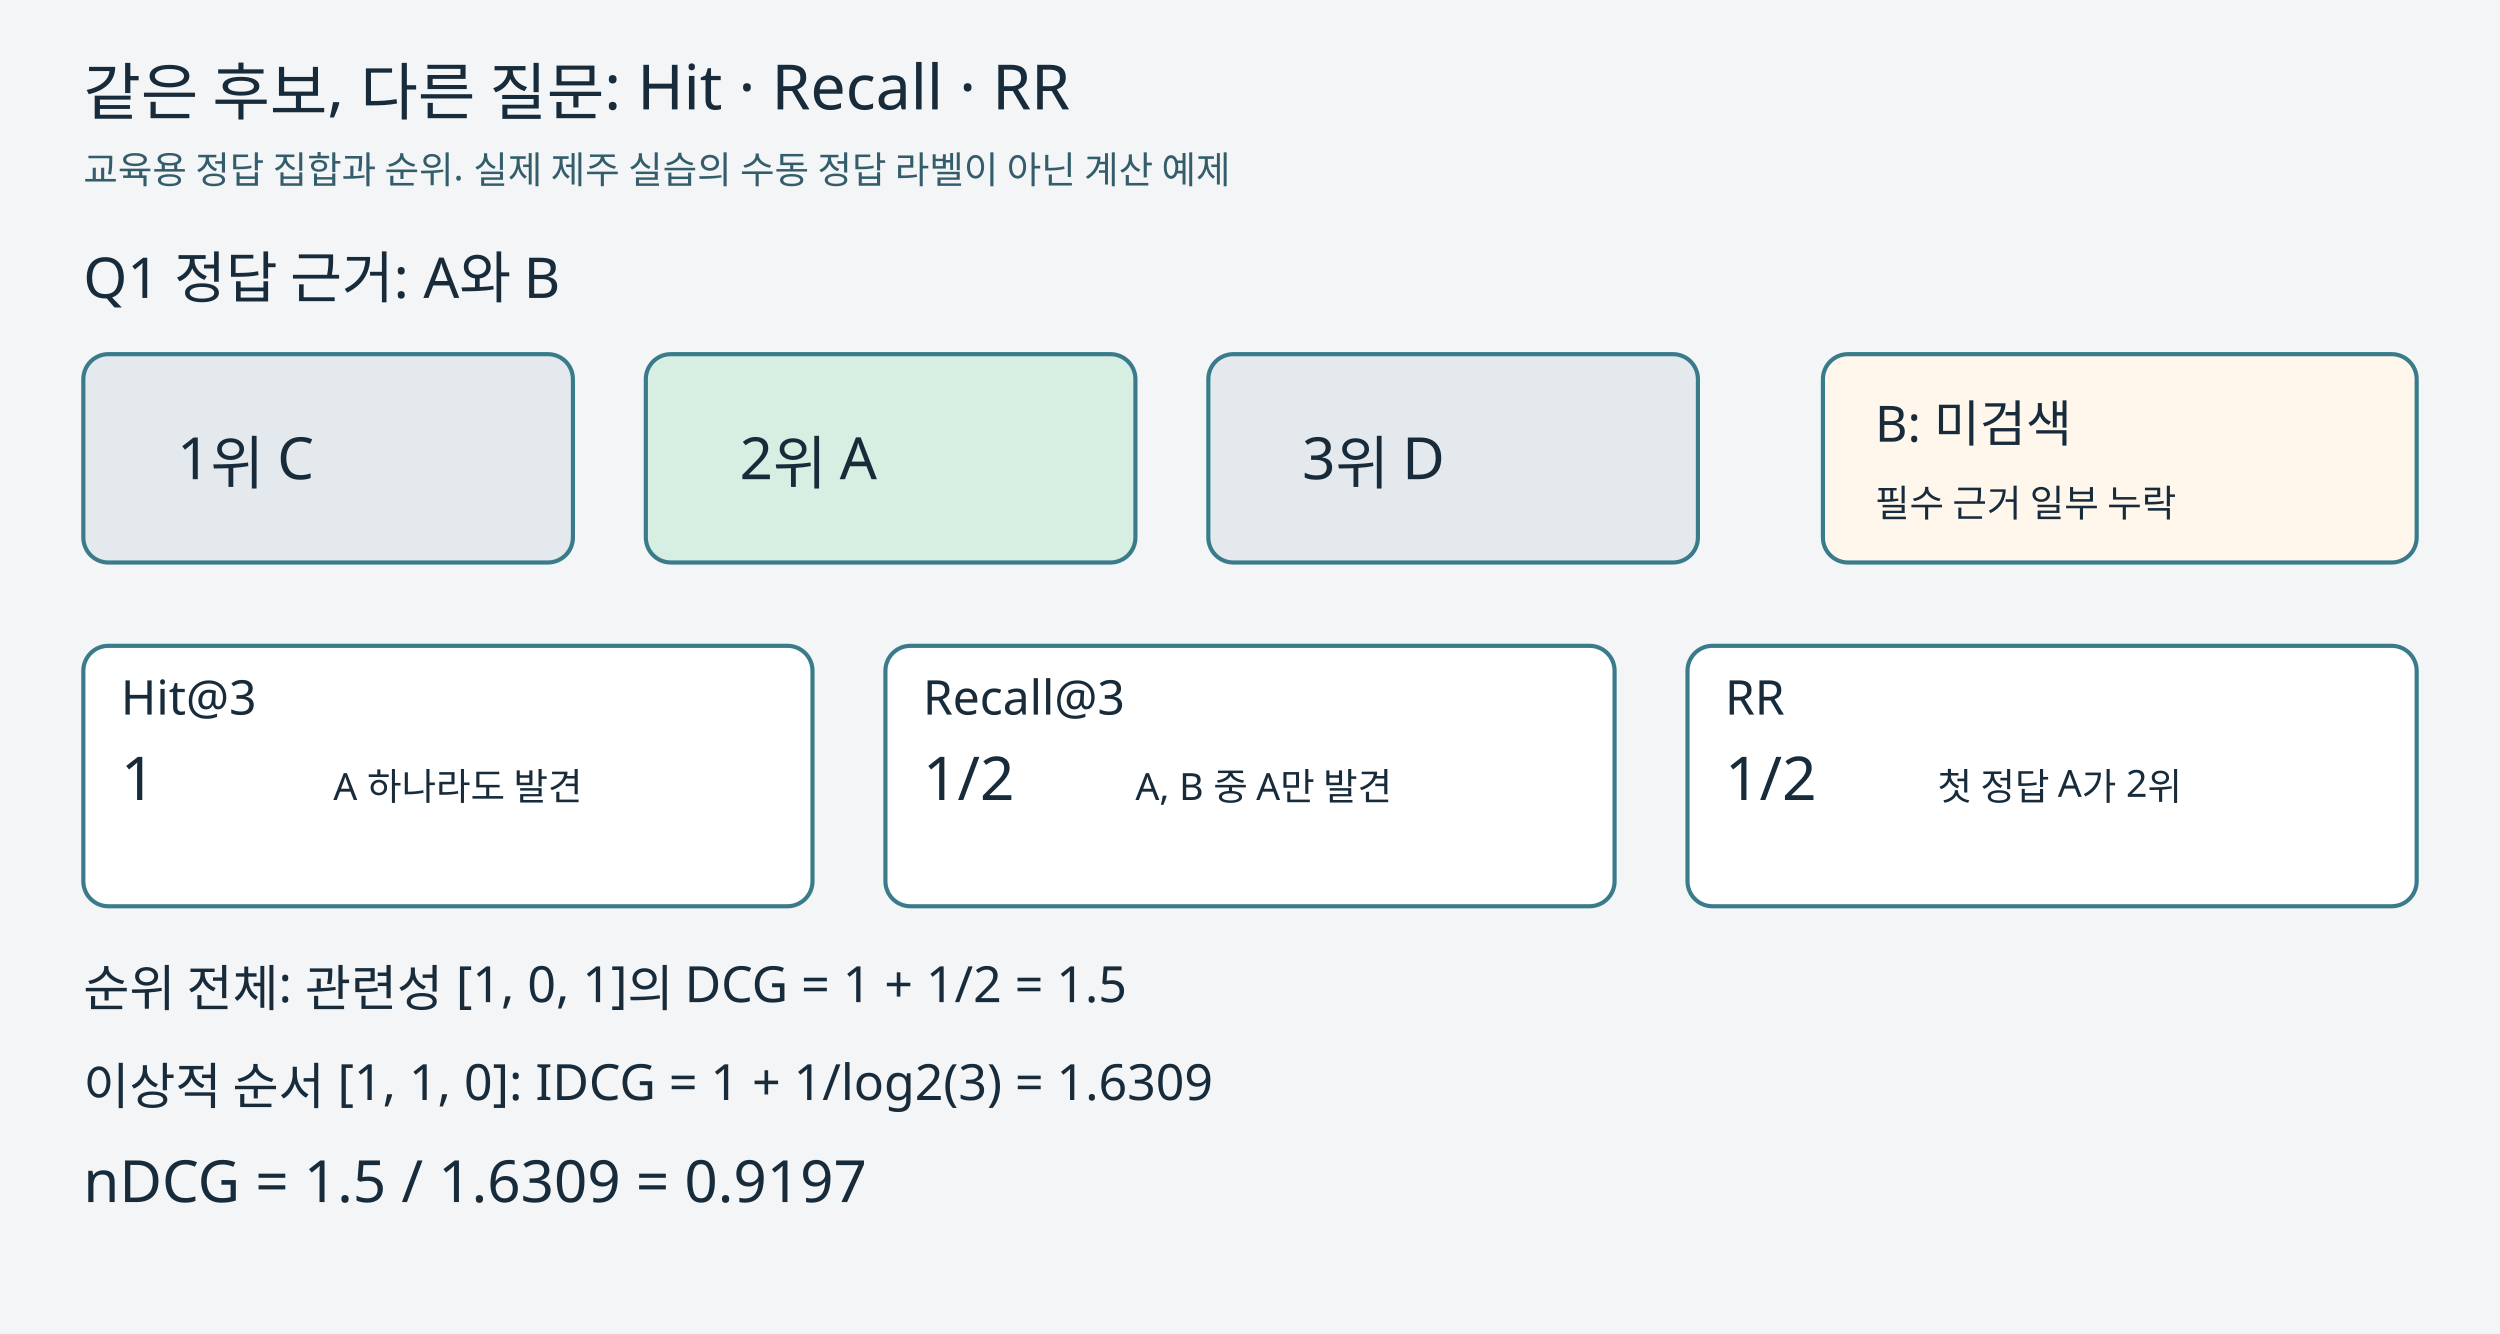
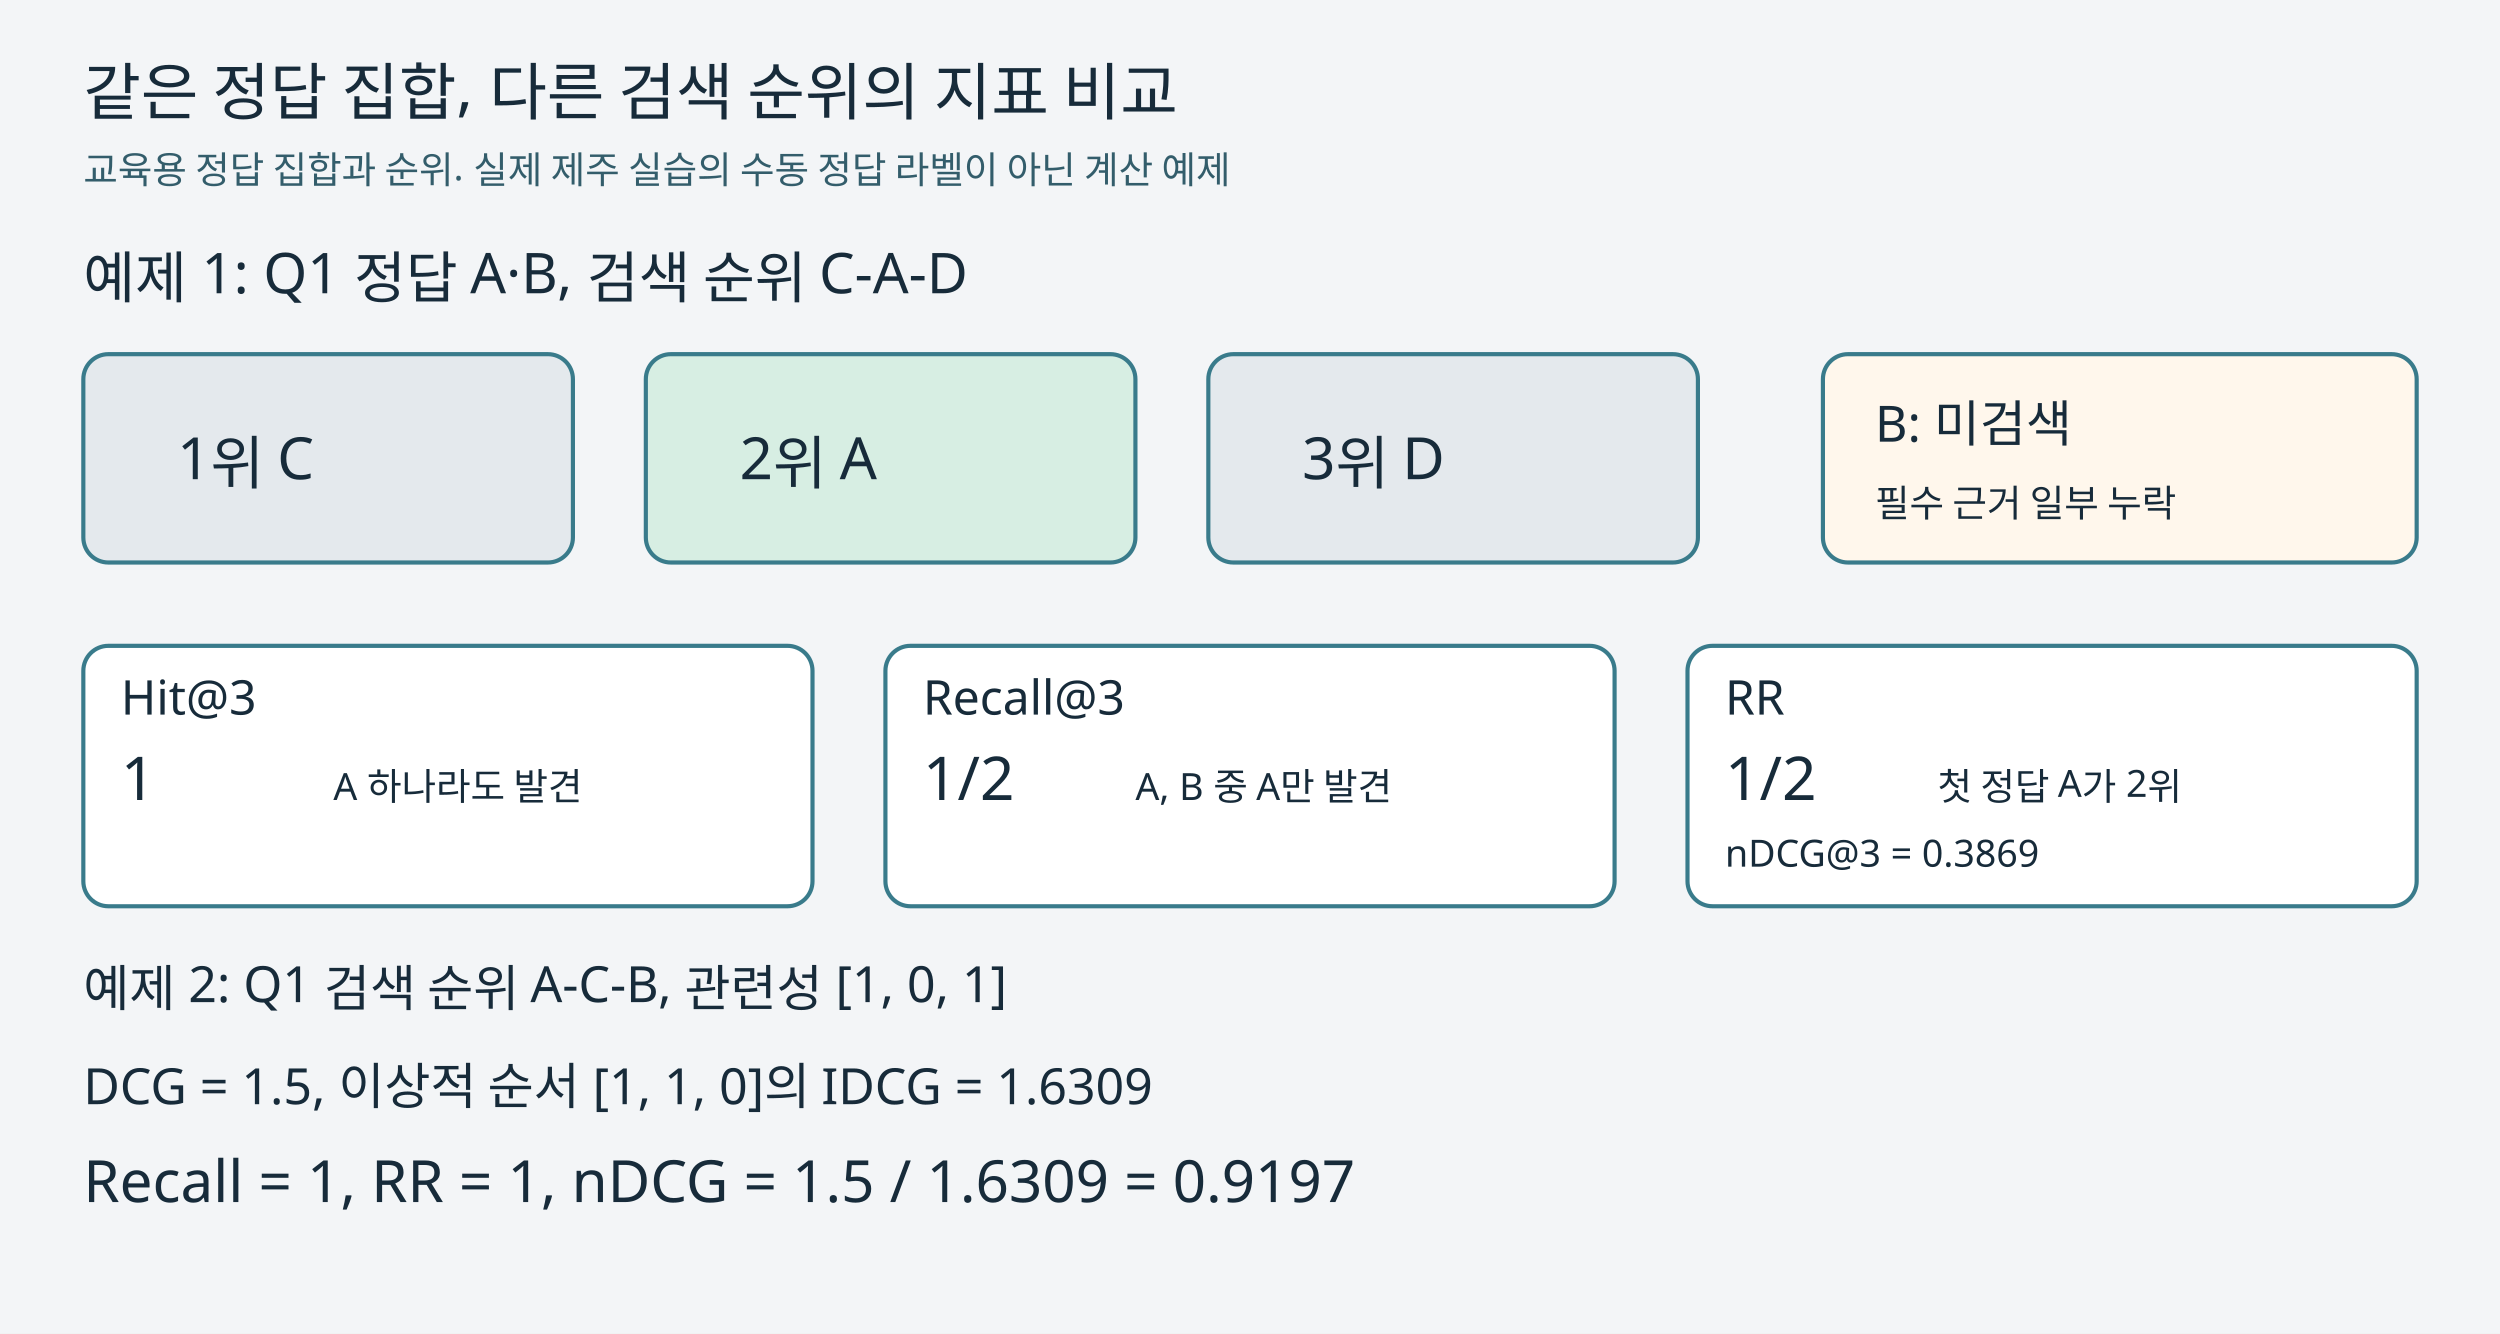
<svg xmlns="http://www.w3.org/2000/svg" viewBox="0 0 1200 640" role="img">
  <rect width="1200" height="640" fill="#f3f5f7" />
-   <text x="40" y="55" font-family="sans-serif" font-size="30" fill="#172b3a">같은 후보, 다른 질문: Hit · Recall · RR</text>
+   <text x="40" y="55" font-family="sans-serif" font-size="30" fill="#172b3a">같은 정답 집합, 다른 검색 순위의 지표 비교</text>
  <text x="40" y="88" font-family="sans-serif" font-size="18" fill="#335d6b">교육용 정답 집합과 순위. 실제 제주 실습의 수동 정답 라벨이 아닌 계산 예제</text>
-   <text x="40" y="143" font-family="sans-serif" font-size="27" fill="#172b3a">Q1 정답 근거: A와 B</text>
+   <text x="40" y="143" font-family="sans-serif" font-size="27" fill="#172b3a">예제 1: Q1 정답 A·B, 검색 순위 C-A-D</text>
  <rect x="40" y="170" width="235" height="100" rx="12" fill="#e4e9ed" stroke="#397b8b" stroke-width="2" />
  <text x="85" y="230" font-family="sans-serif" font-size="28" fill="#172b3a">1위 C</text>
  <rect x="310" y="170" width="235" height="100" rx="12" fill="#d7eee3" stroke="#397b8b" stroke-width="2" />
  <text x="355" y="230" font-family="sans-serif" font-size="28" fill="#172b3a">2위 A</text>
  <rect x="580" y="170" width="235" height="100" rx="12" fill="#e4e9ed" stroke="#397b8b" stroke-width="2" />
  <text x="625" y="230" font-family="sans-serif" font-size="28" fill="#172b3a">3위 D</text>
  <rect x="875" y="170" width="285" height="100" rx="12" fill="#fff7ec" stroke="#397b8b" stroke-width="2" />
  <text x="900" y="212" font-family="sans-serif" font-size="24" fill="#172b3a">B: 미검색</text>
  <text x="900" y="248" font-family="sans-serif" font-size="18" fill="#172b3a">필수 근거 일부 누락</text>
  <rect x="40" y="310" width="350" height="125" rx="12" fill="#ffffff" stroke="#397b8b" stroke-width="2" />
  <text x="58" y="343" font-family="sans-serif" font-size="23" fill="#172b3a">Hit@3</text>
  <text x="58" y="384" font-family="sans-serif" font-size="29" fill="#172b3a">1</text>
  <text x="160" y="384" font-family="sans-serif" font-size="18" fill="#172b3a">A 하나라도 발견</text>
  <rect x="425" y="310" width="350" height="125" rx="12" fill="#ffffff" stroke="#397b8b" stroke-width="2" />
  <text x="443" y="343" font-family="sans-serif" font-size="23" fill="#172b3a">Recall@3</text>
  <text x="443" y="384" font-family="sans-serif" font-size="29" fill="#172b3a">1/2</text>
  <text x="545" y="384" font-family="sans-serif" font-size="18" fill="#172b3a">A, B 중 A만 발견</text>
  <rect x="810" y="310" width="350" height="125" rx="12" fill="#ffffff" stroke="#397b8b" stroke-width="2" />
  <text x="828" y="343" font-family="sans-serif" font-size="23" fill="#172b3a">RR</text>
  <text x="828" y="384" font-family="sans-serif" font-size="29" fill="#172b3a">1/2</text>
  <text x="930" y="384" font-family="sans-serif" font-size="18" fill="#172b3a">첫 정답 A가 2위</text>
-   <text x="40" y="483" font-family="sans-serif" font-size="24" fill="#172b3a">순위 전체: 관련성 [1, 0, 1]의 DCG = 1 + 1/2 = 1.5</text>
-   <text x="40" y="530" font-family="sans-serif" font-size="24" fill="#172b3a">이상적 순서 [1, 1, 0]: IDCG = 1 + 1/log2(3) = 1.6309</text>
-   <text x="40" y="577" font-family="sans-serif" font-size="28" fill="#172b3a">nDCG = 1.5 / 1.6309 = 0.9197</text>
+   <text x="828" y="416" font-family="sans-serif" font-size="18" fill="#172b3a">nDCG@3 = 0.3869</text>
+   <text x="40" y="483" font-family="sans-serif" font-size="24" fill="#172b3a">예제 2: Q1 검색 순위 A-C-B, 관련성 [1, 0, 1]</text>
+   <text x="40" y="530" font-family="sans-serif" font-size="24" fill="#172b3a">DCG = 1.5, 이상적 순서 [1, 1, 0]의 IDCG = 1.6309</text>
+   <text x="40" y="577" font-family="sans-serif" font-size="28" fill="#172b3a">Recall = 1, RR = 1, nDCG = 1.5 / 1.6309 = 0.9197</text>
</svg>
